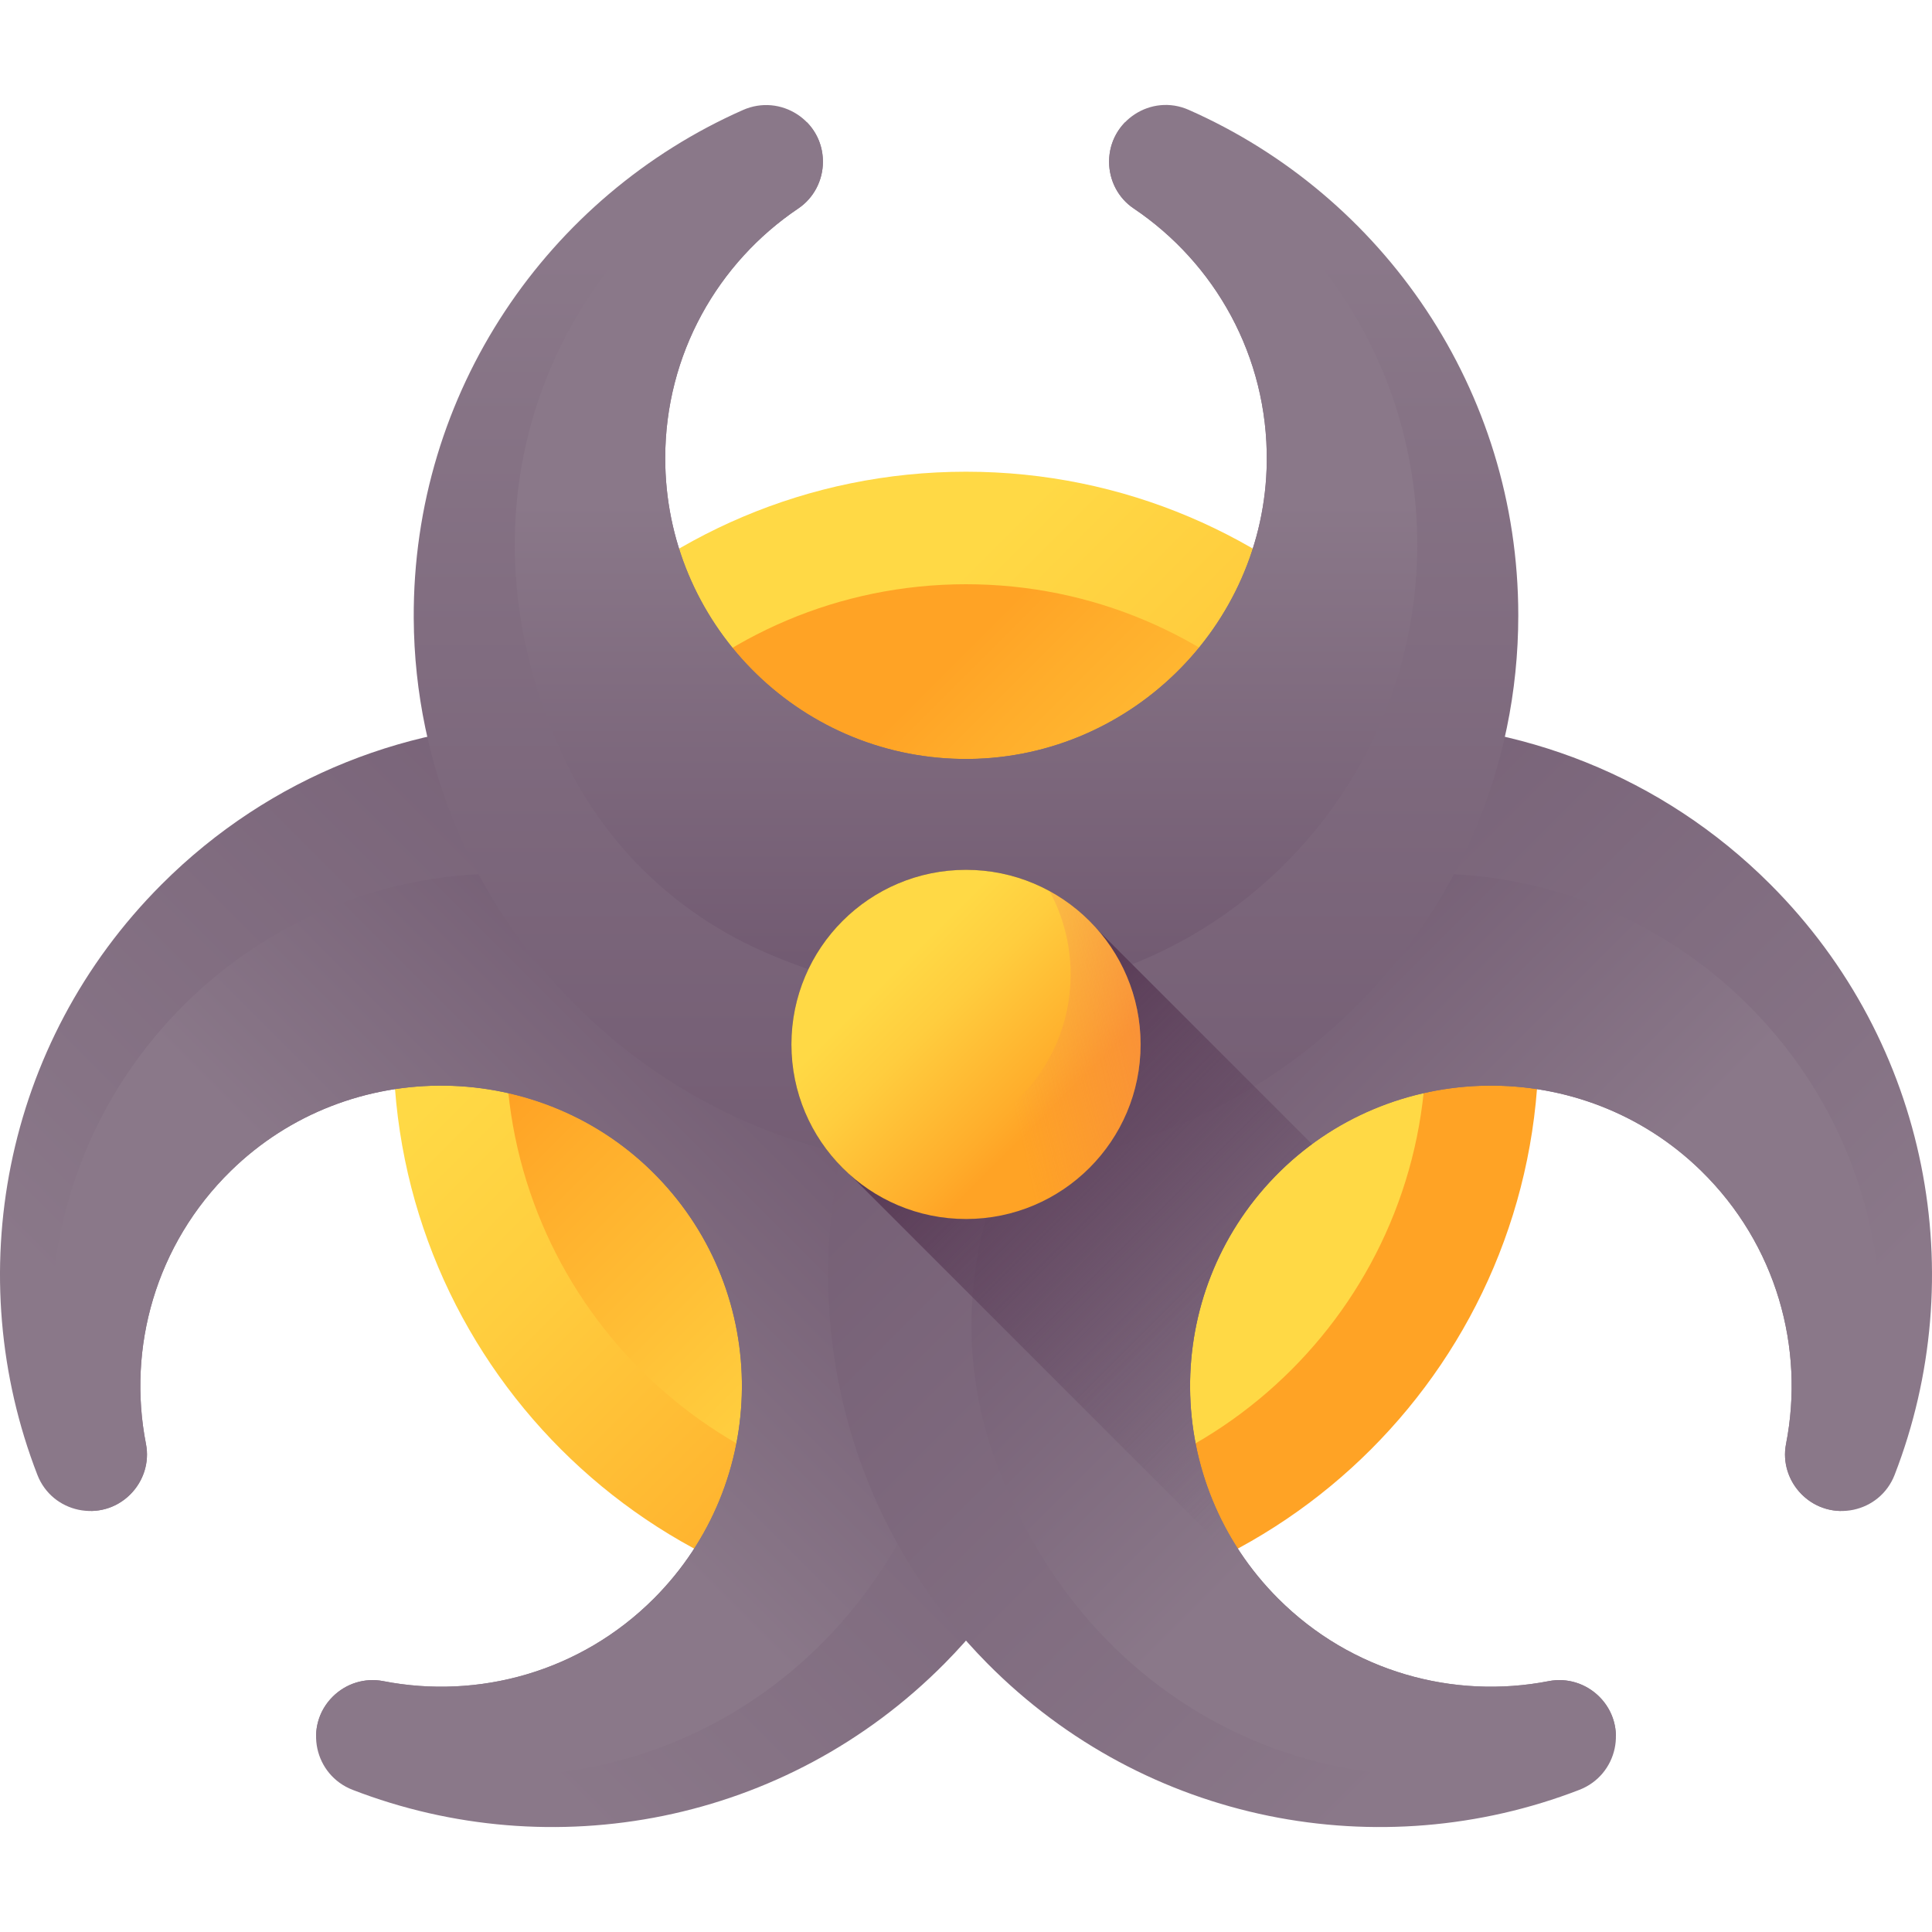
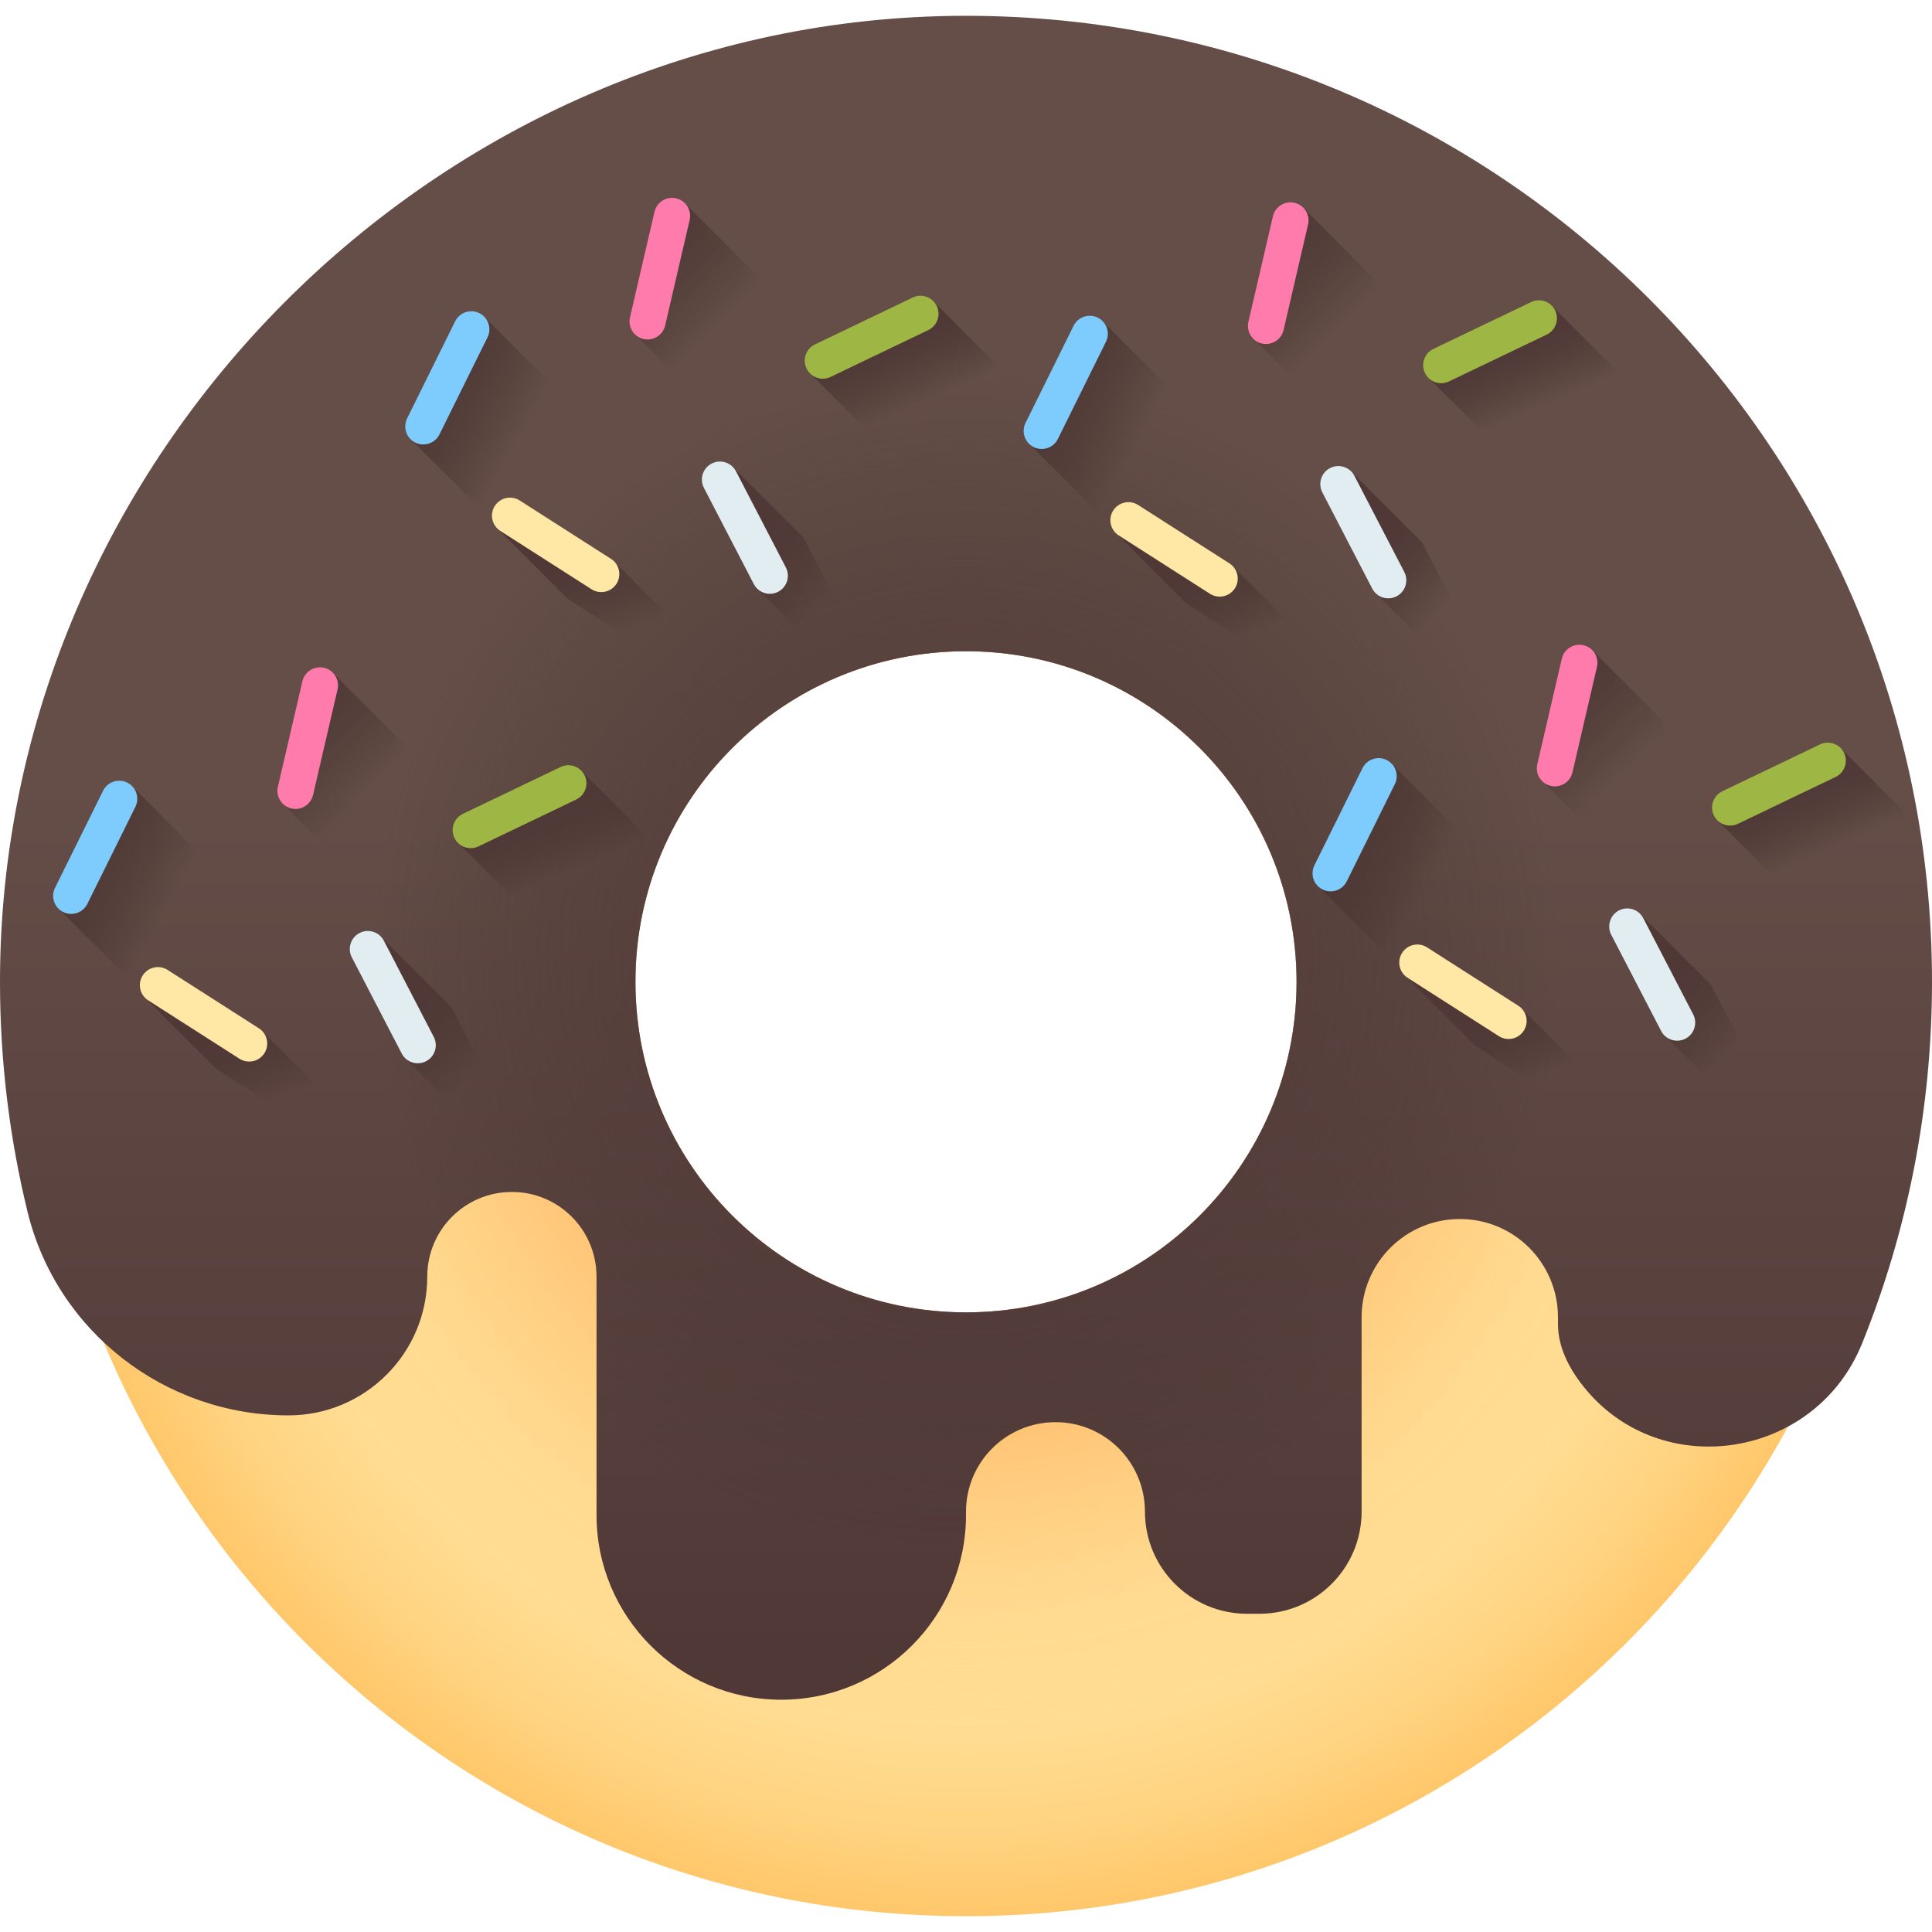
- <svg xmlns="http://www.w3.org/2000/svg" xmlns:xlink="http://www.w3.org/1999/xlink" id="Capa_1" enable-background="new 0 0 510 510" height="512" viewBox="0 0 510 510" width="512">
-   <linearGradient id="lg1">
-     <stop offset="0" stop-color="#ffd945" />
-     <stop offset=".304" stop-color="#ffcd3e" />
-     <stop offset=".856" stop-color="#ffad2b" />
-     <stop offset="1" stop-color="#ffa325" />
+ <svg xmlns="http://www.w3.org/2000/svg" version="1.1" id="Capa_1" x="0px" y="0px" viewBox="0 0 512 512" style="enable-background:new 0 0 512 512;" xml:space="preserve">
+   <radialGradient id="SVGID_1_" cx="254.809" cy="255.373" r="257.78" gradientTransform="matrix(1.0039 0 0 -1.0039 0.1922 516.5618)" gradientUnits="userSpaceOnUse">
+     <stop offset="0" style="stop-color:#FFE7A5" />
+     <stop offset="0.479" style="stop-color:#FFE6A3" />
+     <stop offset="0.652" style="stop-color:#FFE29C" />
+     <stop offset="0.775" style="stop-color:#FFDC91" />
+     <stop offset="0.874" style="stop-color:#FFD380" />
+     <stop offset="0.958" style="stop-color:#FFC76A" />
+     <stop offset="1" style="stop-color:#FFBF5C" />
+   </radialGradient>
+   <path style="fill:url(#SVGID_1_);" d="M256,12.562c-136.76,0-247.626,110.866-247.626,247.626S119.24,507.813,256,507.813  s247.626-110.866,247.626-247.626S392.761,12.562,256,12.562z M256,347.795c-48.384,0-87.607-39.223-87.607-87.607  s39.223-87.607,87.607-87.607s87.607,39.223,87.607,87.607S304.385,347.795,256,347.795z" />
+   <radialGradient id="SVGID_2_" cx="254.809" cy="255.373" r="198.995" gradientTransform="matrix(1.0039 0 0 -1.0039 0.1922 516.5618)" gradientUnits="userSpaceOnUse">
+     <stop offset="0" style="stop-color:#FF5D00" />
+     <stop offset="0.218" style="stop-color:#FF6D0F;stop-opacity:0.782" />
+     <stop offset="0.643" style="stop-color:#FF9737;stop-opacity:0.357" />
+     <stop offset="1" style="stop-color:#FFBF5C;stop-opacity:0" />
+   </radialGradient>
+   <path style="fill:url(#SVGID_2_);" d="M256,60.412c-110.333,0-199.775,89.442-199.775,199.775S145.668,459.963,256,459.963  s199.775-89.442,199.775-199.775S366.333,60.412,256,60.412z M256,347.795c-48.384,0-87.607-39.223-87.607-87.607  s39.223-87.607,87.607-87.607s87.607,39.223,87.607,87.607S304.385,347.795,256,347.795z" />
+   <linearGradient id="SVGID_3_" gradientUnits="userSpaceOnUse" x1="254.809" y1="308.514" x2="254.809" y2="78.743" gradientTransform="matrix(1.0039 0 0 -1.0039 0.1922 516.5618)">
+     <stop offset="0" style="stop-color:#654E48" />
+     <stop offset="1" style="stop-color:#503837" />
  </linearGradient>
-   <linearGradient id="SVGID_1_" gradientUnits="userSpaceOnUse" x1="191.684" x2="320.303" xlink:href="#lg1" y1="212.382" y2="341.001" />
-   <linearGradient id="SVGID_2_" gradientTransform="matrix(-1 0 0 -1 -554 1624.926)" gradientUnits="userSpaceOnUse" x1="-859.876" x2="-756.528" xlink:href="#lg1" y1="1298.352" y2="1401.7" />
-   <linearGradient id="lg2">
-     <stop offset="0" stop-color="#8a7889" />
-     <stop offset="1" stop-color="#6e566e" />
+   <path style="fill:url(#SVGID_3_);" d="M255.499,4.188C115.942,4.451-0.275,121.147,0,260.702  c0.036,20.827,2.572,41.067,7.298,60.435c7.751,31.761,36.45,53.952,69.144,53.952c5.025,0,9.809-1.005,14.163-2.823  c4.462-1.866,8.481-4.582,11.843-7.955c6.663-6.651,10.778-15.851,10.778-26.007c0-6.196,2.512-11.807,6.568-15.862  c4.056-4.056,9.666-6.568,15.862-6.568c6.196,0,11.807,2.512,15.862,6.568c4.055,4.055,6.568,9.666,6.568,15.862v63.187  c0,27.036,21.916,48.951,48.951,48.951h0.012c27.036,0,48.951-21.916,48.951-48.951v-0.898c0-13.099,10.61-23.71,23.71-23.71  c6.556,0,12.477,2.655,16.772,6.938c4.283,4.295,6.938,10.228,6.938,16.772c0,7.476,3.027,14.248,7.931,19.14  c4.893,4.904,11.664,7.931,19.14,7.931h3.278c14.953,0,27.072-12.118,27.072-27.072v-51.523c0-14.367,11.652-26.019,26.019-26.019  c7.189,0,13.685,2.906,18.399,7.62c4.701,4.713,7.62,11.221,7.62,18.399v1.794c0,5.383,2.249,10.551,5.85,15.396  c1.173,1.579,2.428,3.051,3.745,4.402c21.054,21.665,58.916,14.774,70.879-14.355c0.06-0.132,0.107-0.263,0.168-0.395  C505.433,326.34,512,294.029,512,260.187C512,118.634,397.112,3.913,255.499,4.188z M256,347.79  c-48.389,0-87.602-39.213-87.602-87.602s39.213-87.602,87.602-87.602s87.602,39.213,87.602,87.602S304.39,347.79,256,347.79z" />
+   <radialGradient id="SVGID_4_" cx="254.809" cy="260.114" r="156.9" gradientTransform="matrix(1.0039 0 0 -1.0039 0.1922 516.5618)" gradientUnits="userSpaceOnUse">
+     <stop offset="0" style="stop-color:#503837" />
+     <stop offset="0.492" style="stop-color:#4D3634;stop-opacity:0.508" />
+     <stop offset="0.873" style="stop-color:#43312C;stop-opacity:0.128" />
+     <stop offset="1" style="stop-color:#3E2E28;stop-opacity:0" />
+   </radialGradient>
+   <path style="fill:url(#SVGID_4_);" d="M256,60.412c-110.333,0-199.775,89.442-199.775,199.775  c0,41.541,12.683,80.117,34.382,112.077c4.461-1.866,8.48-4.581,11.841-7.954c6.663-6.651,10.778-15.851,10.778-26.007  c0-6.196,2.512-11.807,6.568-15.862c4.056-4.056,9.666-6.568,15.862-6.568c6.196,0,11.807,2.512,15.862,6.568  c4.055,4.055,6.568,9.666,6.568,15.862v63.187c0,27.036,21.916,48.951,48.951,48.951h0.012c27.036,0,48.951-21.916,48.951-48.951  v-0.898c0-13.099,10.61-23.71,23.71-23.71c6.556,0,12.477,2.655,16.772,6.938c4.283,4.295,6.938,10.228,6.938,16.772  c0,7.476,3.027,14.248,7.931,19.14c4.893,4.904,11.664,7.931,19.14,7.931h3.278c14.953,0,27.072-12.118,27.072-27.072v-51.523  c0-14.367,11.652-26.019,26.019-26.019c7.189,0,13.685,2.906,18.399,7.62c4.701,4.713,7.62,11.221,7.62,18.399v1.794  c0,5.383,2.249,10.551,5.85,15.396c1.171,1.576,2.424,3.046,3.739,4.396c21.04-31.643,33.31-69.62,33.31-110.469  C455.776,149.855,366.333,60.412,256,60.412z M256,347.795c-48.384,0-87.607-39.223-87.607-87.607s39.223-87.607,87.607-87.607  s87.607,39.223,87.607,87.607S304.385,347.795,256,347.795z" />
+   <linearGradient id="SVGID_5_" gradientUnits="userSpaceOnUse" x1="44.732" y1="275.901" x2="20.898" y2="289.011" gradientTransform="matrix(1.0039 0 0 -1.0039 0.1922 516.5618)">
+     <stop offset="0" style="stop-color:#3E2E28;stop-opacity:0" />
+     <stop offset="1" style="stop-color:#503837" />
  </linearGradient>
-   <linearGradient id="SVGID_3_" gradientTransform="matrix(-.707 -.707 .707 -.707 -1058.823 1218.749)" gradientUnits="userSpaceOnUse" x1="-227.949" x2="-227.949" xlink:href="#lg2" y1="1380.155" y2="1684.934" />
-   <linearGradient id="SVGID_4_" gradientTransform="matrix(-.707 -.707 .707 -.707 -1058.823 1218.749)" gradientUnits="userSpaceOnUse" x1="-227.949" x2="-227.949" xlink:href="#lg2" y1="1445.985" y2="1587.112" />
-   <linearGradient id="SVGID_5_" gradientTransform="matrix(.707 -.707 -.707 -.707 303.824 1218.749)" gradientUnits="userSpaceOnUse" x1="666.54" x2="666.54" xlink:href="#lg2" y1="485.666" y2="790.445" />
-   <linearGradient id="SVGID_6_" gradientTransform="matrix(.707 -.707 -.707 -.707 303.824 1218.749)" gradientUnits="userSpaceOnUse" x1="666.541" x2="666.541" xlink:href="#lg2" y1="551.496" y2="692.622" />
-   <linearGradient id="SVGID_7_" gradientUnits="userSpaceOnUse" x1="255" x2="255" xlink:href="#lg2" y1="66.974" y2="371.753" />
-   <linearGradient id="SVGID_8_" gradientUnits="userSpaceOnUse" x1="255" x2="255" xlink:href="#lg2" y1="132.804" y2="273.931" />
-   <linearGradient id="SVGID_9_" gradientUnits="userSpaceOnUse" x1="353.103" x2="260.166" y1="373.801" y2="280.865">
-     <stop offset="0" stop-color="#6e566e" stop-opacity="0" />
-     <stop offset=".294" stop-color="#674d66" stop-opacity=".294" />
-     <stop offset="1" stop-color="#593b56" />
+   <path style="fill:url(#SVGID_5_);" d="M35.26,208.606c-0.413-0.493-0.927-0.913-1.54-1.216c-2.368-1.172-5.239-0.202-6.411,2.166  L14.575,235.29c-0.948,1.915-0.477,4.144,0.985,5.553l17.886,17.886c0.413,0.492,0.927,0.913,1.539,1.216  c2.368,1.172,5.238,0.202,6.411-2.166l12.734-25.733c0.948-1.915,0.477-4.145-0.985-5.553L35.26,208.606z" />
+   <linearGradient id="SVGID_6_" gradientUnits="userSpaceOnUse" x1="124.2" y1="230.624" x2="106.59" y2="248.234" gradientTransform="matrix(1.0039 0 0 -1.0039 0.1922 516.5618)">
+     <stop offset="0" style="stop-color:#3E2E28;stop-opacity:0" />
+     <stop offset="1" style="stop-color:#503837" />
  </linearGradient>
-   <linearGradient id="SVGID_10_" gradientUnits="userSpaceOnUse" x1="235.699" x2="274.907" xlink:href="#lg1" y1="256.397" y2="295.606" />
-   <linearGradient id="SVGID_11_" gradientUnits="userSpaceOnUse" x1="264.684" x2="370.963" y1="279.364" y2="255.659">
-     <stop offset="0" stop-color="#e87264" stop-opacity="0" />
-     <stop offset=".652" stop-color="#f67150" stop-opacity=".652" />
-     <stop offset="1" stop-color="#ff7044" />
+   <path style="fill:url(#SVGID_6_);" d="M100.885,248.172c-1.434-1.462-3.692-1.905-5.605-0.914c-2.346,1.217-3.261,4.105-2.044,6.451  l13.221,25.486c0.307,0.591,0.721,1.09,1.204,1.489l17.885,17.885c1.434,1.462,3.692,1.905,5.605,0.914  c2.346-1.217,3.261-4.105,2.044-6.451l-13.22-25.486c-0.306-0.591-0.72-1.09-1.204-1.489L100.885,248.172z" />
+   <linearGradient id="SVGID_7_" gradientUnits="userSpaceOnUse" x1="96.517" y1="304.221" x2="74.387" y2="326.351" gradientTransform="matrix(1.0039 0 0 -1.0039 0.1922 516.5618)">
+     <stop offset="0" style="stop-color:#3E2E28;stop-opacity:0" />
+     <stop offset="1" style="stop-color:#503837" />
  </linearGradient>
+   <path style="fill:url(#SVGID_7_);" d="M88.394,178.491c-0.638-0.735-1.497-1.29-2.517-1.527c-2.574-0.597-5.146,1.005-5.743,3.579  l-6.494,27.966c-0.402,1.731,0.206,3.444,1.42,4.574l17.885,17.885c0.638,0.735,1.497,1.29,2.517,1.527  c2.574,0.598,5.146-1.005,5.743-3.579l6.494-27.966c0.402-1.731-0.206-3.444-1.42-4.574L88.394,178.491z" />
+   <linearGradient id="SVGID_8_" gradientUnits="userSpaceOnUse" x1="68.242" y1="222.574" x2="61.092" y2="241.834" gradientTransform="matrix(1.0039 0 0 -1.0039 0.1922 516.5618)">
+     <stop offset="0" style="stop-color:#3E2E28;stop-opacity:0" />
+     <stop offset="1" style="stop-color:#503837" />
+   </linearGradient>
+   <path style="fill:url(#SVGID_8_);" d="M69.563,273.336c-0.278-0.306-0.584-0.592-0.95-0.826l-24.186-15.468  c-2.226-1.424-5.185-0.773-6.609,1.453c-1.285,2.01-0.867,4.605,0.861,6.141l17.885,17.885c0.278,0.306,0.584,0.592,0.95,0.826  l24.186,15.468c2.226,1.424,5.185,0.773,6.609-1.453c1.285-2.01,0.867-4.605-0.861-6.141L69.563,273.336z" />
+   <linearGradient id="SVGID_9_" gradientUnits="userSpaceOnUse" x1="149.703" y1="283.995" x2="142.353" y2="301.075" gradientTransform="matrix(1.0039 0 0 -1.0039 0.1922 516.5618)">
+     <stop offset="0" style="stop-color:#3E2E28;stop-opacity:0" />
+     <stop offset="1" style="stop-color:#503837" />
+   </linearGradient>
+   <path style="fill:url(#SVGID_9_);" d="M154.074,204.288c-1.391-1.461-3.601-1.95-5.519-1.03l-25.888,12.412  c-2.383,1.142-3.388,4.001-2.246,6.384c0.3,0.626,0.725,1.151,1.223,1.574l17.885,17.885c1.391,1.461,3.601,1.95,5.519,1.03  l25.888-12.412c2.383-1.142,3.388-4.001,2.246-6.384c-0.3-0.626-0.725-1.152-1.223-1.573L154.074,204.288z" />
+   <path style="fill:#7ECCFD;" d="M16.743,241.7c-2.368-1.172-3.338-4.043-2.166-6.411l12.734-25.733  c1.172-2.368,4.043-3.338,6.411-2.166s3.338,4.043,2.166,6.411l-12.734,25.733C21.981,241.901,19.111,242.872,16.743,241.7z" />
+   <path style="fill:#E2EDF2;" d="M112.907,281.239c-2.346,1.217-5.234,0.301-6.451-2.044L93.235,253.71  c-1.217-2.346-0.301-5.234,2.044-6.451c2.346-1.217,5.234-0.301,6.451,2.044l13.221,25.486  C116.168,277.134,115.253,280.022,112.907,281.239z" />
+   <path style="fill:#FF7BAC;" d="M77.218,214.252c-2.574-0.597-4.176-3.169-3.579-5.743l6.494-27.966  c0.597-2.574,3.169-4.176,5.743-3.579s4.176,3.169,3.579,5.743l-6.494,27.966C82.363,213.247,79.792,214.85,77.218,214.252z" />
+   <path style="fill:#FFE7A5;" d="M37.817,258.494c1.424-2.226,4.383-2.877,6.609-1.453l24.186,15.468  c2.226,1.424,2.877,4.383,1.453,6.609c-1.424,2.226-4.383,2.877-6.609,1.453L39.27,265.103  C37.044,263.679,36.394,260.721,37.817,258.494z" />
+   <path style="fill:#9EB644;" d="M154.939,205.504c1.142,2.382,0.137,5.241-2.246,6.384l-25.888,12.412  c-2.382,1.142-5.241,0.137-6.384-2.246c-1.142-2.382-0.137-5.241,2.246-6.384l25.888-12.412  C150.938,202.116,153.796,203.121,154.939,205.504z" />
+   <linearGradient id="SVGID_10_" gradientUnits="userSpaceOnUse" x1="137.679" y1="399.824" x2="113.849" y2="412.933" gradientTransform="matrix(1.0039 0 0 -1.0039 0.1922 516.5618)">
+     <stop offset="0" style="stop-color:#3E2E28;stop-opacity:0" />
+     <stop offset="1" style="stop-color:#503837" />
+   </linearGradient>
+   <path style="fill:url(#SVGID_10_);" d="M128.569,84.195c-0.413-0.493-0.927-0.913-1.54-1.216c-2.368-1.172-5.238-0.202-6.411,2.166  l-12.734,25.733c-0.948,1.915-0.477,4.144,0.985,5.553l17.886,17.886c0.413,0.492,0.927,0.913,1.539,1.216  c2.368,1.172,5.238,0.202,6.411-2.166l12.734-25.732c0.948-1.915,0.477-4.145-0.985-5.553L128.569,84.195z" />
+   <linearGradient id="SVGID_11_" gradientUnits="userSpaceOnUse" x1="217.149" y1="354.543" x2="199.539" y2="372.153" gradientTransform="matrix(1.0039 0 0 -1.0039 0.1922 516.5618)">
+     <stop offset="0" style="stop-color:#3E2E28;stop-opacity:0" />
+     <stop offset="1" style="stop-color:#503837" />
+   </linearGradient>
+   <path style="fill:url(#SVGID_11_);" d="M194.193,123.761c-1.434-1.462-3.692-1.905-5.605-0.914  c-2.346,1.217-3.261,4.105-2.044,6.451l13.221,25.486c0.307,0.591,0.721,1.09,1.204,1.489l17.885,17.885  c1.434,1.462,3.692,1.905,5.605,0.914c2.346-1.217,3.261-4.105,2.044-6.451l-13.221-25.486c-0.306-0.591-0.72-1.09-1.204-1.489  L194.193,123.761z" />
+   <linearGradient id="SVGID_12_" gradientUnits="userSpaceOnUse" x1="189.461" y1="428.145" x2="167.331" y2="450.276" gradientTransform="matrix(1.0039 0 0 -1.0039 0.1922 516.5618)">
+     <stop offset="0" style="stop-color:#3E2E28;stop-opacity:0" />
+     <stop offset="1" style="stop-color:#503837" />
+   </linearGradient>
+   <path style="fill:url(#SVGID_12_);" d="M181.702,54.08c-0.638-0.735-1.497-1.29-2.517-1.527c-2.574-0.597-5.146,1.005-5.743,3.579  l-6.494,27.966c-0.402,1.731,0.206,3.444,1.42,4.574l17.885,17.885c0.639,0.735,1.497,1.29,2.517,1.527  c2.574,0.598,5.146-1.005,5.743-3.579l6.494-27.966c0.402-1.731-0.206-3.444-1.42-4.574L181.702,54.08z" />
+   <linearGradient id="SVGID_13_" gradientUnits="userSpaceOnUse" x1="161.177" y1="346.503" x2="154.037" y2="365.763" gradientTransform="matrix(1.0039 0 0 -1.0039 0.1922 516.5618)">
+     <stop offset="0" style="stop-color:#3E2E28;stop-opacity:0" />
+     <stop offset="1" style="stop-color:#503837" />
+   </linearGradient>
+   <path style="fill:url(#SVGID_13_);" d="M162.872,148.925c-0.278-0.306-0.584-0.592-0.95-0.826l-24.186-15.468  c-2.226-1.424-5.185-0.773-6.609,1.453c-1.285,2.01-0.867,4.605,0.861,6.141l17.885,17.885c0.278,0.306,0.584,0.592,0.95,0.826  l24.186,15.468c2.226,1.424,5.185,0.773,6.609-1.453c1.285-2.01,0.867-4.605-0.861-6.141L162.872,148.925z" />
+   <linearGradient id="SVGID_14_" gradientUnits="userSpaceOnUse" x1="242.646" y1="407.922" x2="235.296" y2="425.002" gradientTransform="matrix(1.0039 0 0 -1.0039 0.1922 516.5618)">
+     <stop offset="0" style="stop-color:#3E2E28;stop-opacity:0" />
+     <stop offset="1" style="stop-color:#503837" />
+   </linearGradient>
+   <path style="fill:url(#SVGID_14_);" d="M247.383,79.877c-1.391-1.461-3.601-1.95-5.519-1.03L215.976,91.26  c-2.383,1.142-3.388,4.001-2.246,6.384c0.3,0.626,0.725,1.151,1.223,1.574l17.885,17.885c1.391,1.461,3.601,1.95,5.519,1.03  l25.888-12.412c2.383-1.142,3.388-4.001,2.246-6.384c-0.3-0.626-0.725-1.151-1.223-1.573L247.383,79.877z" />
+   <path style="fill:#7ECCFD;" d="M110.051,117.289c-2.368-1.172-3.338-4.043-2.166-6.411l12.734-25.733  c1.172-2.368,4.043-3.338,6.411-2.166c2.368,1.172,3.338,4.043,2.166,6.411l-12.734,25.733  C115.29,117.49,112.42,118.461,110.051,117.289z" />
+   <path style="fill:#E2EDF2;" d="M206.215,156.828c-2.346,1.217-5.234,0.301-6.451-2.044l-13.221-25.486  c-1.217-2.346-0.301-5.234,2.044-6.451c2.346-1.217,5.234-0.301,6.451,2.044l13.221,25.486  C209.477,152.723,208.561,155.611,206.215,156.828z" />
+   <path style="fill:#FF7BAC;" d="M170.527,89.841c-2.574-0.597-4.176-3.169-3.579-5.743l6.494-27.966  c0.597-2.574,3.169-4.176,5.743-3.579c2.574,0.597,4.176,3.169,3.579,5.743l-6.494,27.966  C175.672,88.836,173.101,90.439,170.527,89.841z" />
+   <path style="fill:#FFE7A5;" d="M131.126,134.083c1.424-2.226,4.383-2.877,6.609-1.453l24.186,15.468  c2.226,1.424,2.877,4.383,1.453,6.609c-1.424,2.226-4.383,2.877-6.609,1.453l-24.186-15.468  C130.353,139.268,129.702,136.31,131.126,134.083z" />
+   <path style="fill:#9EB644;" d="M248.247,81.093c1.142,2.382,0.137,5.241-2.246,6.384L220.113,99.89  c-2.382,1.142-5.241,0.137-6.384-2.246c-1.142-2.382-0.137-5.241,2.246-6.384l25.888-12.412  C244.247,77.704,247.105,78.71,248.247,81.093z" />
+   <linearGradient id="SVGID_15_" gradientUnits="userSpaceOnUse" x1="300.929" y1="398.633" x2="277.089" y2="411.743" gradientTransform="matrix(1.0039 0 0 -1.0039 0.1922 516.5618)">
+     <stop offset="0" style="stop-color:#3E2E28;stop-opacity:0" />
+     <stop offset="1" style="stop-color:#503837" />
+   </linearGradient>
+   <path style="fill:url(#SVGID_15_);" d="M292.456,85.392c-0.413-0.493-0.927-0.913-1.54-1.216c-2.368-1.172-5.239-0.202-6.411,2.166  l-12.734,25.733c-0.948,1.915-0.477,4.144,0.985,5.553l17.886,17.886c0.413,0.492,0.927,0.913,1.54,1.216  c2.368,1.172,5.238,0.202,6.411-2.166l12.734-25.732c0.948-1.915,0.477-4.145-0.985-5.553L292.456,85.392z" />
+   <linearGradient id="SVGID_16_" gradientUnits="userSpaceOnUse" x1="380.396" y1="353.351" x2="362.786" y2="370.961" gradientTransform="matrix(1.0039 0 0 -1.0039 0.1922 516.5618)">
+     <stop offset="0" style="stop-color:#3E2E28;stop-opacity:0" />
+     <stop offset="1" style="stop-color:#503837" />
+   </linearGradient>
+   <path style="fill:url(#SVGID_16_);" d="M358.08,124.958c-1.434-1.462-3.692-1.905-5.605-0.914c-2.346,1.217-3.261,4.105-2.044,6.451  l13.221,25.486c0.307,0.591,0.721,1.09,1.204,1.489l17.885,17.885c1.434,1.462,3.692,1.905,5.605,0.914  c2.346-1.217,3.261-4.105,2.044-6.451l-13.221-25.486c-0.306-0.591-0.72-1.09-1.204-1.489L358.08,124.958z" />
+   <linearGradient id="SVGID_17_" gradientUnits="userSpaceOnUse" x1="352.709" y1="426.954" x2="330.579" y2="449.083" gradientTransform="matrix(1.0039 0 0 -1.0039 0.1922 516.5618)">
+     <stop offset="0" style="stop-color:#3E2E28;stop-opacity:0" />
+     <stop offset="1" style="stop-color:#503837" />
+   </linearGradient>
+   <path style="fill:url(#SVGID_17_);" d="M345.59,55.276c-0.638-0.735-1.497-1.29-2.517-1.527c-2.574-0.597-5.146,1.005-5.743,3.579  l-6.494,27.966c-0.402,1.731,0.206,3.444,1.42,4.574l17.885,17.885c0.638,0.735,1.497,1.29,2.517,1.527  c2.574,0.597,5.146-1.005,5.743-3.579l6.494-27.966c0.402-1.731-0.206-3.444-1.42-4.574L345.59,55.276z" />
+   <linearGradient id="SVGID_18_" gradientUnits="userSpaceOnUse" x1="324.431" y1="345.304" x2="317.281" y2="364.574" gradientTransform="matrix(1.0039 0 0 -1.0039 0.1922 516.5618)">
+     <stop offset="0" style="stop-color:#3E2E28;stop-opacity:0" />
+     <stop offset="1" style="stop-color:#503837" />
+   </linearGradient>
+   <path style="fill:url(#SVGID_18_);" d="M326.759,150.122c-0.278-0.306-0.584-0.592-0.95-0.826l-24.186-15.468  c-2.226-1.424-5.185-0.773-6.609,1.453c-1.285,2.01-0.867,4.605,0.861,6.141l17.885,17.885c0.278,0.306,0.584,0.592,0.95,0.826  l24.186,15.468c2.226,1.424,5.185,0.773,6.609-1.453c1.285-2.01,0.867-4.605-0.861-6.141L326.759,150.122z" />
+   <linearGradient id="SVGID_19_" gradientUnits="userSpaceOnUse" x1="405.887" y1="406.733" x2="398.547" y2="423.813" gradientTransform="matrix(1.0039 0 0 -1.0039 0.1922 516.5618)">
+     <stop offset="0" style="stop-color:#3E2E28;stop-opacity:0" />
+     <stop offset="1" style="stop-color:#503837" />
+   </linearGradient>
+   <path style="fill:url(#SVGID_19_);" d="M411.27,81.073c-1.391-1.461-3.601-1.95-5.519-1.03l-25.888,12.412  c-2.383,1.142-3.388,4.001-2.246,6.384c0.3,0.626,0.725,1.152,1.223,1.574l17.885,17.885c1.391,1.461,3.601,1.95,5.519,1.03  l25.888-12.412c2.383-1.142,3.388-4.001,2.246-6.384c-0.3-0.626-0.725-1.152-1.223-1.573L411.27,81.073z" />
+   <path style="fill:#7ECCFD;" d="M273.939,118.485c-2.368-1.172-3.338-4.043-2.166-6.411l12.734-25.733  c1.172-2.368,4.043-3.338,6.411-2.166c2.368,1.172,3.338,4.043,2.166,6.411l-12.734,25.733  C279.178,118.687,276.307,119.657,273.939,118.485z" />
+   <path style="fill:#E2EDF2;" d="M370.103,158.025c-2.346,1.217-5.234,0.301-6.451-2.044l-13.221-25.486  c-1.217-2.346-0.301-5.234,2.044-6.451c2.346-1.217,5.234-0.301,6.451,2.044l13.221,25.486  C373.364,153.919,372.448,156.808,370.103,158.025z" />
+   <path style="fill:#FF7BAC;" d="M334.414,91.037c-2.574-0.597-4.176-3.169-3.579-5.743l6.494-27.966  c0.597-2.574,3.169-4.176,5.743-3.579c2.574,0.597,4.176,3.169,3.579,5.743l-6.494,27.966  C339.56,90.032,336.988,91.634,334.414,91.037z" />
+   <path style="fill:#FFE7A5;" d="M295.013,135.28c1.424-2.226,4.383-2.877,6.609-1.453l24.186,15.468  c2.226,1.424,2.877,4.383,1.453,6.609s-4.383,2.877-6.609,1.453l-24.186-15.468C294.24,140.465,293.589,137.506,295.013,135.28z" />
+   <path style="fill:#9EB644;" d="M412.135,82.289c1.142,2.382,0.137,5.241-2.246,6.384l-25.889,12.412  c-2.383,1.142-5.241,0.137-6.384-2.246c-1.142-2.382-0.137-5.241,2.246-6.384l25.888-12.412  C408.135,78.901,410.993,79.907,412.135,82.289z" />
+   <linearGradient id="SVGID_20_" gradientUnits="userSpaceOnUse" x1="377.188" y1="281.861" x2="353.358" y2="294.961" gradientTransform="matrix(1.0039 0 0 -1.0039 0.1922 516.5618)">
+     <stop offset="0" style="stop-color:#3E2E28;stop-opacity:0" />
+     <stop offset="1" style="stop-color:#503837" />
+   </linearGradient>
+   <path style="fill:url(#SVGID_20_);" d="M369.017,202.625c-0.413-0.493-0.927-0.913-1.54-1.216c-2.368-1.172-5.239-0.202-6.411,2.166  l-12.734,25.733c-0.948,1.915-0.477,4.144,0.985,5.553l17.886,17.886c0.413,0.492,0.927,0.913,1.539,1.216  c2.368,1.172,5.238,0.202,6.411-2.166l12.734-25.733c0.948-1.915,0.477-4.145-0.985-5.553L369.017,202.625z" />
+   <linearGradient id="SVGID_21_" gradientUnits="userSpaceOnUse" x1="456.66" y1="236.574" x2="439.05" y2="254.184" gradientTransform="matrix(1.0039 0 0 -1.0039 0.1922 516.5618)">
+     <stop offset="0" style="stop-color:#3E2E28;stop-opacity:0" />
+     <stop offset="1" style="stop-color:#503837" />
+   </linearGradient>
+   <path style="fill:url(#SVGID_21_);" d="M434.641,242.191c-1.434-1.462-3.692-1.905-5.605-0.914  c-2.346,1.217-3.261,4.105-2.044,6.451l13.221,25.486c0.307,0.591,0.721,1.09,1.204,1.489l17.885,17.885  c1.434,1.462,3.692,1.905,5.605,0.914c2.346-1.217,3.261-4.105,2.044-6.451l-13.221-25.486c-0.306-0.591-0.72-1.09-1.204-1.489  L434.641,242.191z" />
+   <linearGradient id="SVGID_22_" gradientUnits="userSpaceOnUse" x1="428.971" y1="310.175" x2="406.841" y2="332.315" gradientTransform="matrix(1.0039 0 0 -1.0039 0.1922 516.5618)">
+     <stop offset="0" style="stop-color:#3E2E28;stop-opacity:0" />
+     <stop offset="1" style="stop-color:#503837" />
+   </linearGradient>
+   <path style="fill:url(#SVGID_22_);" d="M422.151,172.509c-0.638-0.735-1.497-1.29-2.517-1.527c-2.574-0.597-5.146,1.005-5.743,3.579  l-6.494,27.966c-0.402,1.731,0.206,3.444,1.42,4.574l17.885,17.885c0.638,0.735,1.497,1.29,2.517,1.527  c2.574,0.598,5.146-1.005,5.743-3.579l6.494-27.966c0.402-1.731-0.206-3.444-1.42-4.574L422.151,172.509z" />
+   <linearGradient id="SVGID_23_" gradientUnits="userSpaceOnUse" x1="400.694" y1="228.535" x2="393.544" y2="247.795" gradientTransform="matrix(1.0039 0 0 -1.0039 0.1922 516.5618)">
+     <stop offset="0" style="stop-color:#3E2E28;stop-opacity:0" />
+     <stop offset="1" style="stop-color:#503837" />
+   </linearGradient>
+   <path style="fill:url(#SVGID_23_);" d="M403.32,267.355c-0.278-0.306-0.584-0.592-0.95-0.826l-24.186-15.468  c-2.226-1.424-5.185-0.773-6.609,1.453c-1.285,2.01-0.867,4.605,0.861,6.141l17.885,17.885c0.278,0.306,0.584,0.592,0.95,0.826  l24.186,15.468c2.226,1.424,5.185,0.773,6.609-1.453c1.285-2.01,0.867-4.605-0.861-6.141L403.32,267.355z" />
+   <linearGradient id="SVGID_24_" gradientUnits="userSpaceOnUse" x1="482.15" y1="289.954" x2="474.81" y2="307.034" gradientTransform="matrix(1.0039 0 0 -1.0039 0.1922 516.5618)">
+     <stop offset="0" style="stop-color:#3E2E28;stop-opacity:0" />
+     <stop offset="1" style="stop-color:#503837" />
+   </linearGradient>
+   <path style="fill:url(#SVGID_24_);" d="M487.831,198.307c-1.391-1.461-3.601-1.95-5.519-1.03l-25.888,12.412  c-2.383,1.142-3.388,4.001-2.246,6.384c0.3,0.626,0.725,1.152,1.223,1.574l17.885,17.885c1.391,1.461,3.601,1.95,5.519,1.03  l25.888-12.412c2.383-1.142,3.388-4.001,2.246-6.384c-0.3-0.626-0.725-1.152-1.223-1.573L487.831,198.307z" />
+   <path style="fill:#7ECCFD;" d="M350.5,235.718c-2.368-1.172-3.338-4.043-2.166-6.411l12.734-25.733  c1.172-2.368,4.043-3.338,6.411-2.166c2.368,1.172,3.338,4.043,2.166,6.411l-12.734,25.733  C355.738,235.921,352.868,236.891,350.5,235.718z" />
+   <path style="fill:#E2EDF2;" d="M446.663,275.258c-2.346,1.217-5.234,0.301-6.451-2.044l-13.221-25.486  c-1.217-2.346-0.301-5.234,2.044-6.451c2.346-1.217,5.234-0.301,6.451,2.044l13.221,25.486  C449.925,271.153,449.009,274.041,446.663,275.258z" />
+   <path style="fill:#FF7BAC;" d="M410.975,208.271c-2.574-0.597-4.176-3.169-3.579-5.743l6.494-27.966  c0.597-2.574,3.169-4.176,5.743-3.579c2.574,0.597,4.176,3.169,3.579,5.743l-6.494,27.966  C416.12,207.266,413.549,208.868,410.975,208.271z" />
+   <path style="fill:#FFE7A5;" d="M371.574,252.513c1.424-2.226,4.383-2.877,6.609-1.453l24.186,15.468  c2.226,1.424,2.877,4.383,1.453,6.609c-1.424,2.226-4.383,2.877-6.609,1.453l-24.186-15.468  C370.801,257.699,370.15,254.74,371.574,252.513z" />
+   <path style="fill:#9EB644;" d="M488.695,199.523c1.142,2.382,0.137,5.241-2.246,6.384l-25.888,12.412  c-2.382,1.142-5.241,0.137-6.384-2.246c-1.142-2.382-0.137-5.241,2.246-6.384l25.888-12.412  C484.695,196.135,487.553,197.14,488.695,199.523z" />
  <g>
-     <circle cx="255" cy="275.699" fill="url(#SVGID_1_)" r="151.179" />
-     <circle cx="255" cy="275.699" fill="url(#SVGID_2_)" r="121.475" />
-     <g>
-       <g>
-         <path d="m34.402 394.477c3.479-3.479 5.08-8.455 4.133-13.283-4.969-25.348 2.498-52.65 22.405-72.122 31.272-30.588 82.093-29.878 112.538 1.533 30.12 31.075 29.824 80.677-.887 111.389-19.412 19.412-46.372 26.671-71.43 21.779-4.849-.947-9.848.626-13.341 4.119l-.004.004c-7.68 7.68-4.852 20.662 5.277 24.581 52.423 20.284 114.208 9.142 156.336-33.44 55.554-56.152 56.023-147.313 1.019-204.004-56.792-58.533-150.293-59.069-207.756-1.606-42.144 42.146-53.083 103.673-32.829 155.888 3.908 10.077 16.897 12.804 24.539 5.162z" fill="url(#SVGID_3_)" />
-         <path d="m48.352 265.483c-36.067 36.067-44.141 89.501-24.278 133.375 3.687-.053 7.4-1.454 10.328-4.382 3.479-3.479 5.08-8.455 4.133-13.283-4.969-25.348 2.498-52.65 22.405-72.122 31.272-30.588 82.093-29.878 112.538 1.533 30.12 31.075 29.824 80.677-.887 111.389-19.412 19.412-46.372 26.671-71.43 21.779-4.849-.947-9.848.626-13.341 4.119l-.004.004c-2.939 2.939-4.334 6.655-4.375 10.343 59.145 26.77 135.668 2.745 163.583-72.127 8.83-23.682 8.691-49.818-.249-73.459-34.176-90.375-139.493-106.098-198.423-47.169z" fill="url(#SVGID_4_)" />
-       </g>
-       <g>
-         <path d="m475.598 394.477c-3.479-3.479-5.08-8.455-4.133-13.283 4.969-25.348-2.498-52.65-22.405-72.122-31.272-30.588-82.093-29.878-112.538 1.533-30.12 31.075-29.824 80.677.887 111.389 19.412 19.412 46.372 26.671 71.43 21.779 4.849-.947 9.848.626 13.341 4.119l.004.004c7.68 7.68 4.852 20.662-5.277 24.581-52.423 20.284-114.208 9.142-156.336-33.44-55.554-56.152-56.023-147.313-1.019-204.004 56.792-58.533 150.293-59.069 207.756-1.606 42.145 42.145 53.084 103.673 32.831 155.888-3.91 10.077-16.899 12.804-24.541 5.162z" fill="url(#SVGID_5_)" />
-         <path d="m461.648 265.483c36.067 36.067 44.141 89.501 24.278 133.375-3.687-.053-7.4-1.454-10.328-4.382-3.479-3.479-5.08-8.455-4.133-13.283 4.969-25.348-2.498-52.65-22.405-72.122-31.272-30.588-82.093-29.878-112.538 1.533-30.12 31.075-29.824 80.677.887 111.389 19.412 19.412 46.372 26.671 71.43 21.779 4.849-.947 9.848.626 13.341 4.119l.004.004c2.939 2.939 4.334 6.655 4.375 10.343-59.145 26.77-135.668 2.745-163.583-72.127-8.83-23.682-8.691-49.818.249-73.459 34.176-90.375 139.493-106.098 198.423-47.169z" fill="url(#SVGID_6_)" />
-       </g>
-       <g>
-         <path d="m292.771 42.694c0 4.92 2.387 9.571 6.47 12.315 21.437 14.41 35.462 38.995 35.155 66.841-.484 43.742-36.921 79.176-80.66 78.493-43.272-.675-78.136-35.958-78.136-79.391 0-27.453 13.931-51.649 35.109-65.908 4.098-2.759 6.521-7.406 6.521-12.346v-.006c0-10.861-11.179-18.041-21.113-13.65-51.412 22.726-87.221 74.293-86.901 134.192.423 78.988 64.552 143.78 143.532 144.973 81.547 1.232 148.041-64.506 148.041-145.771 0-59.602-35.772-110.844-87.015-133.444-9.89-4.361-21.003 2.894-21.003 13.702z" fill="url(#SVGID_7_)" />
-         <path d="m374.119 143.77c0-51.007-32.074-94.499-77.143-111.478-2.569 2.644-4.204 6.26-4.204 10.402 0 4.919 2.387 9.571 6.47 12.315 21.437 14.41 35.462 38.995 35.155 66.841-.484 43.742-36.921 79.176-80.66 78.493-43.272-.675-78.136-35.959-78.136-79.391 0-27.453 13.931-51.649 35.109-65.908 4.098-2.759 6.521-7.406 6.521-12.346v-.006c0-4.157-1.641-7.771-4.22-10.407-60.751 22.893-97.872 93.991-64.669 166.672 10.502 22.989 29.081 41.372 52.119 51.767 88.07 39.738 173.658-23.614 173.658-106.954z" fill="url(#SVGID_8_)" />
-       </g>
-     </g>
-     <path d="m416.906 472.477c10.129-3.919 12.957-16.901 5.277-24.581l-.004-.004c-3.494-3.494-8.492-5.066-13.341-4.119-25.058 4.892-52.017-2.366-71.43-21.779-30.711-30.711-31.007-80.314-.887-111.389 3.078-3.176 6.373-6.021 9.826-8.569l-56.646-56.646c-8.448-9.664-20.857-15.777-34.701-15.777-25.452 0-46.086 20.633-46.086 46.086 0 13.844 6.113 26.253 15.777 34.701l168.899 168.898c7.909-1.619 15.713-3.879 23.316-6.821z" fill="url(#SVGID_9_)" />
-     <g>
-       <circle cx="255" cy="275.699" fill="url(#SVGID_10_)" r="46.086" />
-       <path d="m277.026 235.209c3.567 6.544 5.596 14.048 5.596 22.025 0 25.452-20.633 46.086-46.086 46.086-7.978 0-15.481-2.029-22.025-5.596 7.814 14.334 23.015 24.06 40.49 24.06 25.452 0 46.086-20.633 46.086-46.086-.001-17.474-9.728-32.676-24.061-40.489z" fill="url(#SVGID_11_)" />
-     </g>
-   </g>
+ </g>
+   <g>
+ </g>
+   <g>
+ </g>
+   <g>
+ </g>
+   <g>
+ </g>
+   <g>
+ </g>
+   <g>
+ </g>
+   <g>
+ </g>
+   <g>
+ </g>
+   <g>
+ </g>
+   <g>
+ </g>
+   <g>
+ </g>
+   <g>
+ </g>
+   <g>
+ </g>
+   <g>
+ </g>
</svg>
